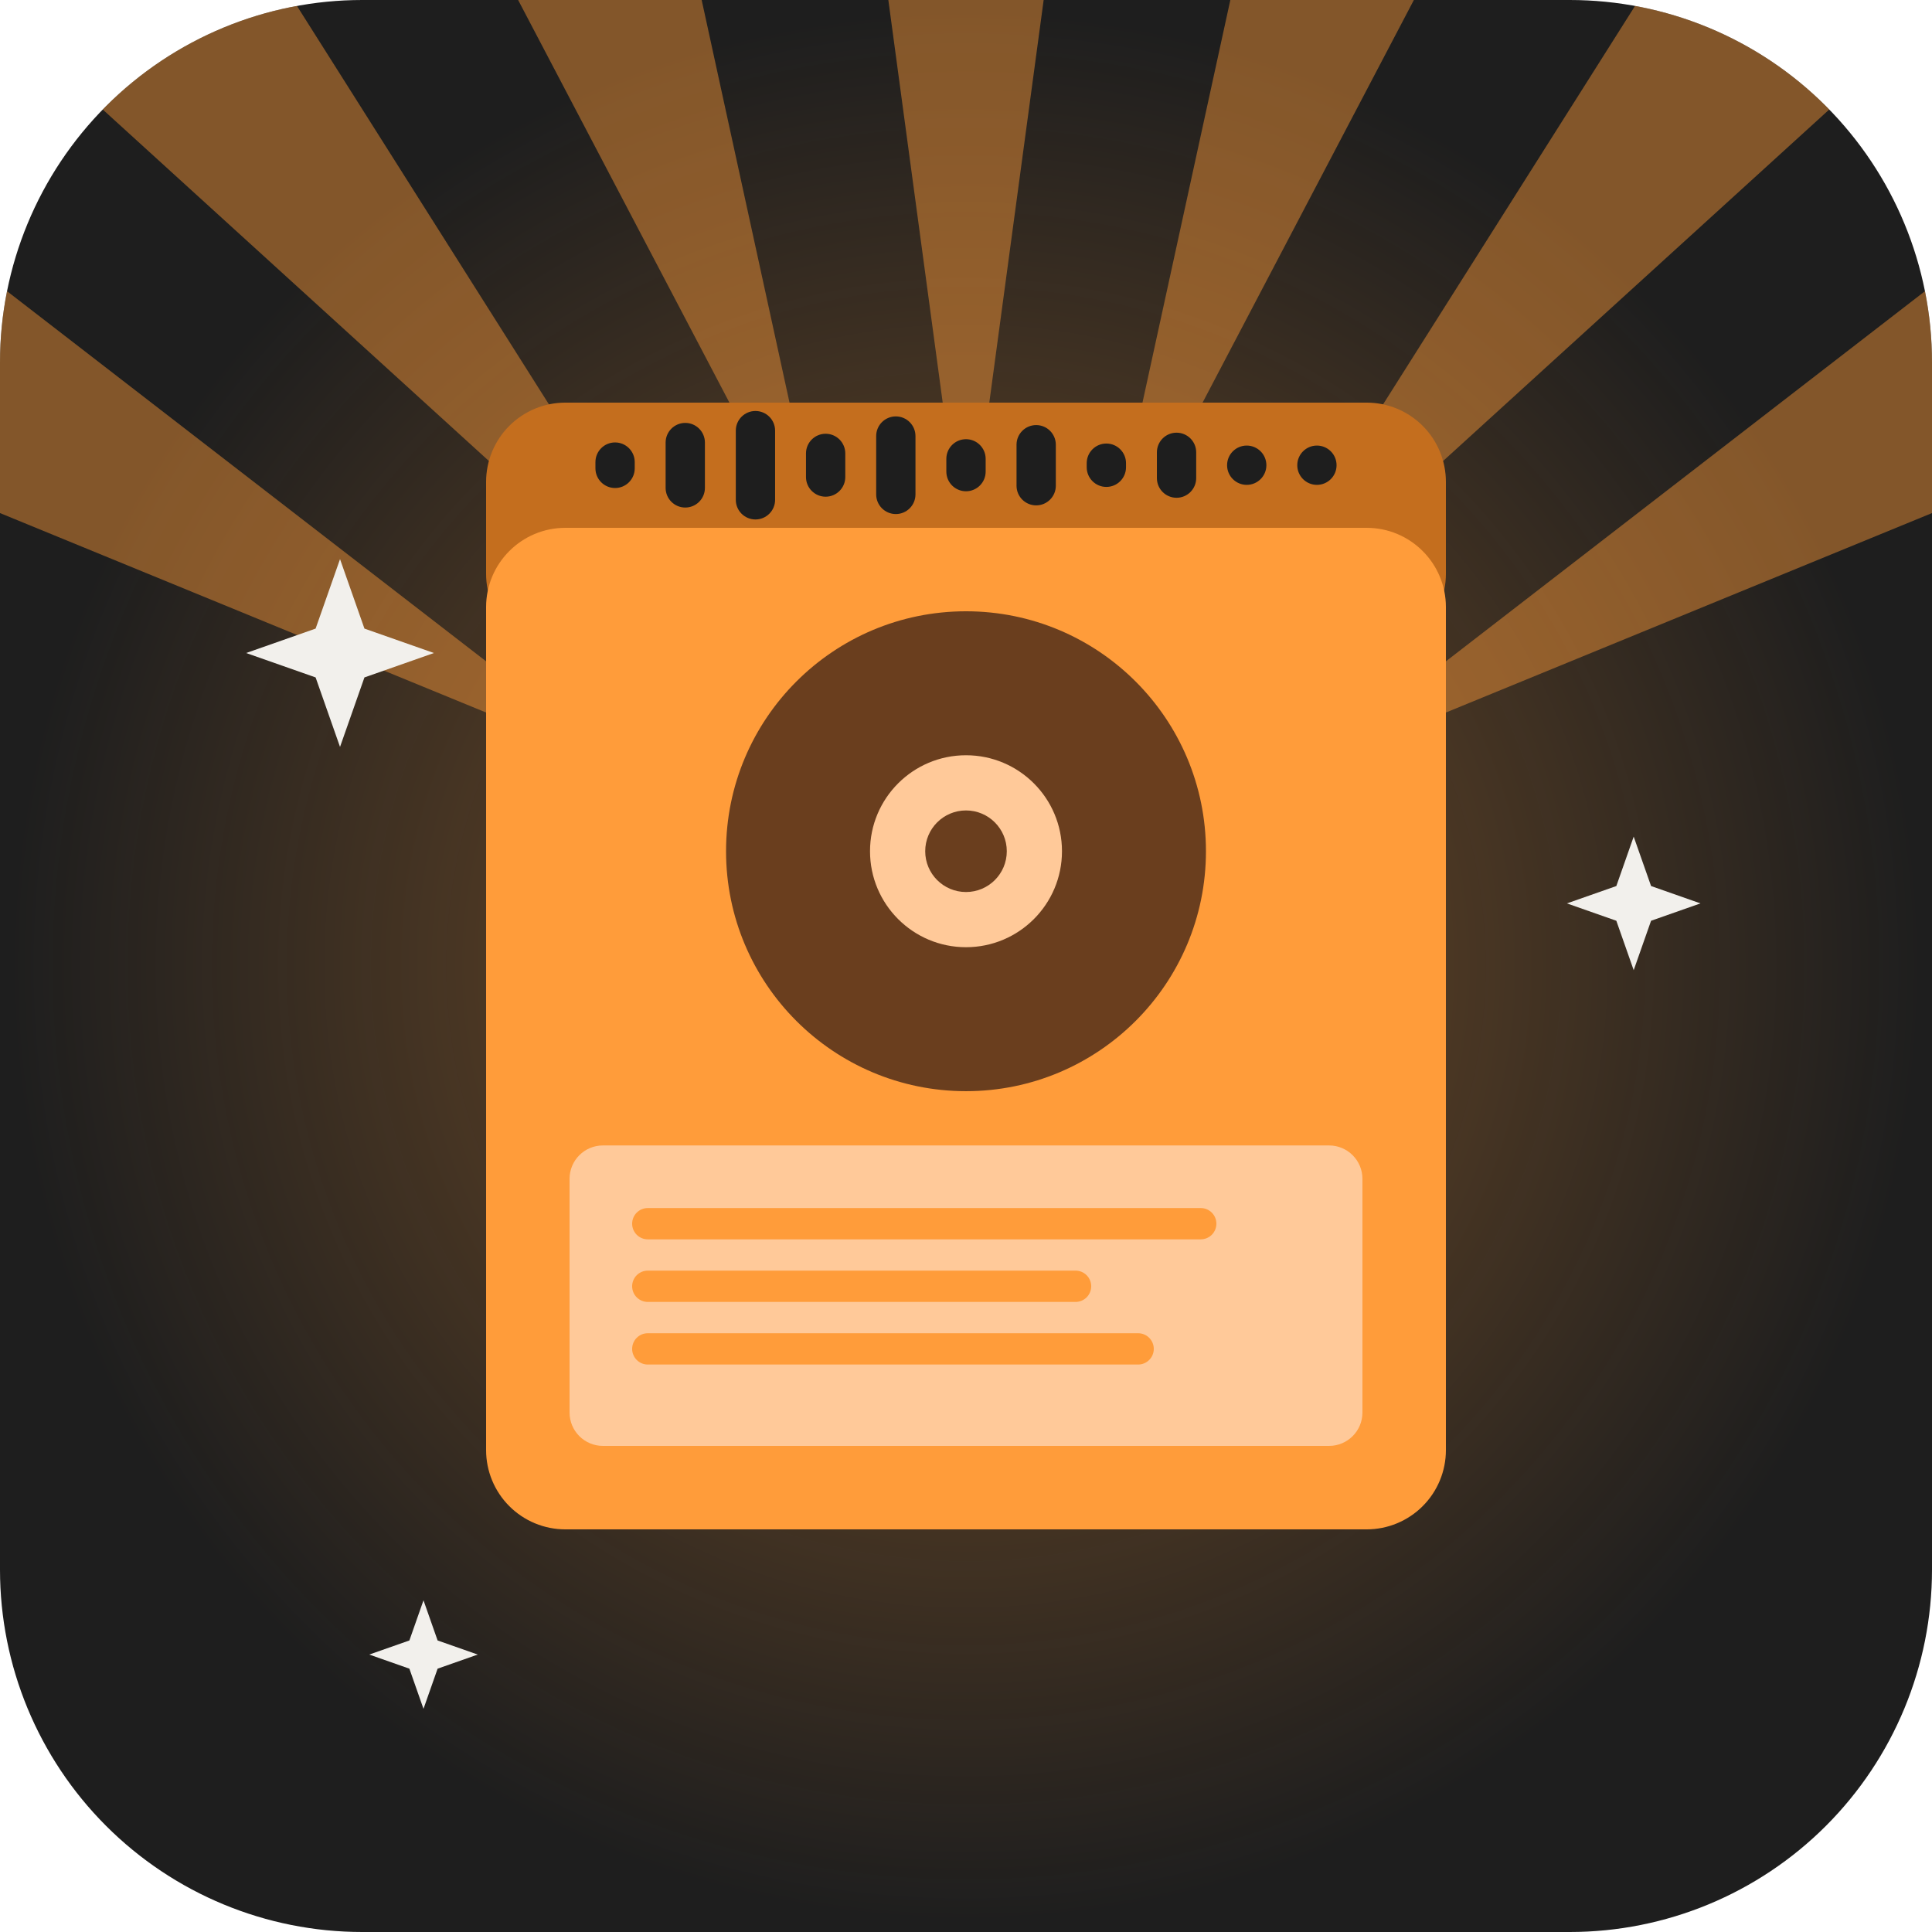
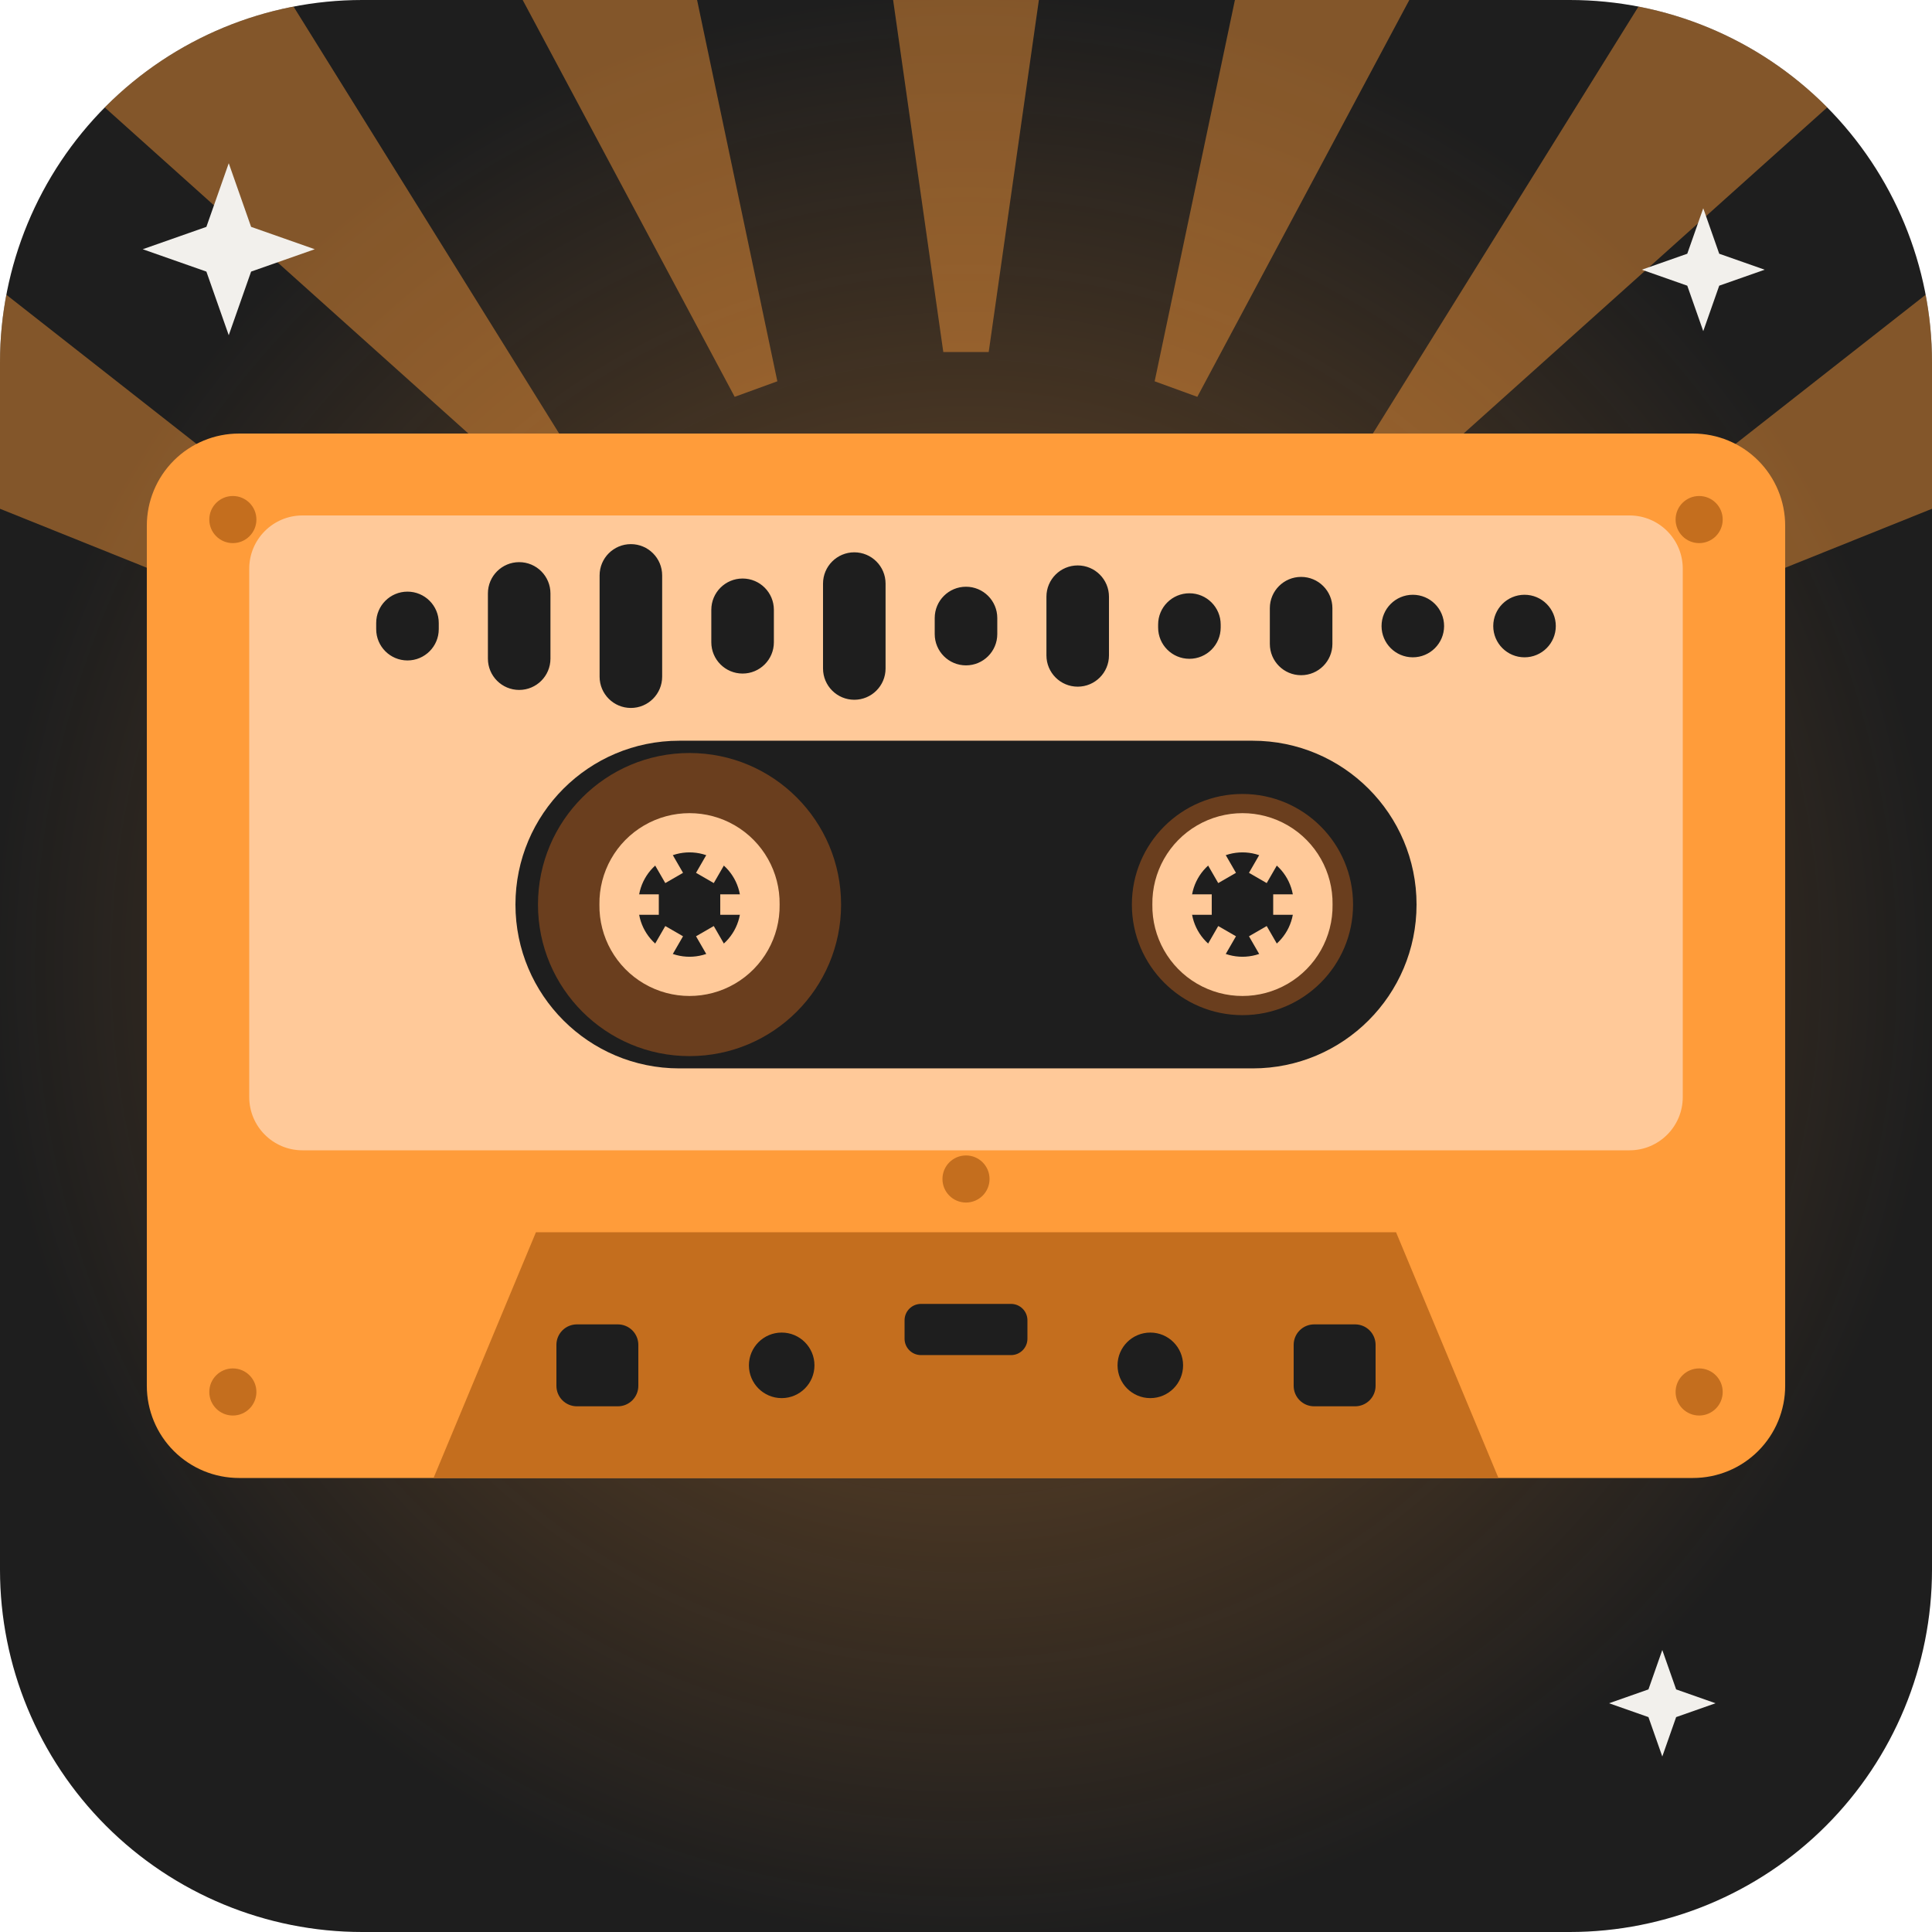
<svg xmlns="http://www.w3.org/2000/svg" width="1024" height="1024" viewBox="0 0 1024 1024" fill="none">
  <g>
    <g>
      <g clip-path="url(#clip1)">
        <path transform="matrix(1 0 0 1 0 0)" d="M192 0L832 0C882.922 0 931.758 20.229 967.765 56.235C1003.771 92.242 1024 141.078 1024 192L1024 192L1024 832C1024 882.922 1003.771 931.758 967.765 967.765C931.758 1003.771 882.922 1024 832 1024L832 1024L192 1024C141.078 1024 92.242 1003.771 56.235 967.765C20.229 931.758 0 882.922 0 832L0 832L0 192C0 141.078 20.229 92.242 56.235 56.235C92.242 20.229 141.078 0 192 0L192 0Z" fill="#1E1E1E" />
      </g>
      <g clip-path="url(#clip2)">
-         <path transform="matrix(1 0 0 1 3.277 3.277)" d="M1017.446 508.723C1017.446 663.54 946.948 809.932 825.907 906.459C704.866 1002.986 546.457 1039.142 395.522 1004.692C244.586 970.242 117.552 868.935 50.379 729.45C-16.793 589.965 -16.793 427.482 50.379 287.996C117.552 148.511 244.586 47.205 395.522 12.755C546.457 -21.695 704.866 14.461 825.907 110.987C946.948 207.514 1017.446 353.906 1017.446 508.723" fill="url(#paint3)" />
+         <path transform="matrix(1 0 0 1 -9.011 -9.011)" d="M1042.022 521.011C1042.022 679.568 969.821 829.496 845.856 928.354C721.892 1027.213 559.656 1064.242 405.075 1028.96C250.494 993.677 120.391 889.924 51.596 747.069C-17.199 604.215 -17.199 437.807 51.596 294.953C120.391 152.098 250.494 48.345 405.075 13.063C559.656 -22.219 721.892 14.81 845.856 113.668C969.821 212.527 1042.022 362.455 1042.022 521.011" fill="url(#paint3)" />
      </g>
      <g opacity="0.45" clip-path="url(#clip2)">
-         <path transform="matrix(1 0 0 1 -346.76 -422.88)" d="M625.08 809.02L0 552.53L98.26 382.34L632.92 795.43L625.08 809.02ZM682.21 736.69L182.56 281.88L333.1 155.56L694.24 726.6L682.21 736.69ZM760.65 688.26L446.68 89.98L631.35 22.77L775.39 682.89L760.65 688.26ZM850.91 669.58L760.5 0L957.02 0L866.61 669.58L850.91 669.58ZM942.13 682.89L1086.17 22.77L1270.84 89.98L956.87 688.26L942.13 682.89ZM1023.28 726.6L1384.42 155.56L1534.96 281.88L1035.31 736.69L1023.28 726.6ZM1084.6 795.43L1619.26 382.34L1717.52 552.53L1092.44 809.02L1084.6 795.43Z" fill="#FF9C3A" />
+         <path transform="matrix(1 0 0 1 -330.86 -405.57)" d="M555.03 765.29L0 542.31L96.44 375.27L567.06 744.44L555.03 765.29ZM624.47 676.03L179.18 276.66L326.94 152.68L642.91 660.56L624.47 676.03ZM720.26 615.9L438.41 88.32L619.66 22.35L742.87 607.67L720.26 615.9ZM830.83 592.16L746.42 0L939.3 0L854.89 592.16L830.83 592.16ZM942.85 607.67L1066.06 22.35L1247.31 88.32L965.46 615.9L942.85 607.67ZM1042.81 660.56L1358.78 152.68L1506.54 276.66L1061.25 676.03L1042.81 660.56ZM1118.66 744.44L1589.28 375.27L1685.72 542.31L1130.69 765.29L1118.66 744.44Z" fill="#FF9C3A" />
      </g>
      <g clip-path="url(#clip2)">
-         <path transform="matrix(1 0 0 1 257.64 213.4)" d="M42.02 0L466.7 0C477.846 0 488.536 4.428 496.416 12.311C504.297 20.193 508.723 30.884 508.72 42.03L508.72 90.69C508.72 113.897 489.907 132.71 466.7 132.71L42.02 132.71C18.813 132.71 0 113.897 0 90.69L0 42.03C-0.003 30.884 4.423 20.193 12.304 12.311C20.184 4.428 30.874 0 42.02 0Z" fill="#C46E1E" />
+         <path transform="matrix(1 0 0 1 77.82 229.79)" d="M48.85 0L819.51 0C832.465 -0.003 844.89 5.142 854.052 14.301C863.213 23.461 868.36 35.885 868.36 48.84L868.36 504.73C868.36 517.685 863.213 530.109 854.052 539.269C844.89 548.428 832.465 553.573 819.51 553.57L48.85 553.57C35.895 553.573 23.47 548.428 14.308 539.269C5.147 530.109 0 517.685 0 504.73L0 48.84C0 35.885 5.147 23.461 14.308 14.301C23.47 5.142 35.895 -0.003 48.85 0Z" fill="#FF9C3A" />
      </g>
      <g clip-path="url(#clip2)">
-         <path transform="matrix(1 0 0 1 315.59 217.83)" d="M10.41 16.67L10.41 16.67C16.165 16.67 20.83 21.335 20.83 27.09L20.83 30.41C20.83 36.165 16.165 40.83 10.41 40.83L10.41 40.83C4.659 40.824 0 36.161 0 30.41L0 27.09C0 21.339 4.659 16.676 10.41 16.67ZM47.61 6.32L47.61 6.32C53.365 6.32 58.03 10.985 58.03 16.74L58.03 40.76C58.03 46.515 53.365 51.18 47.61 51.18L47.61 51.18C41.859 51.174 37.2 46.511 37.2 40.76L37.2 16.74C37.2 10.989 41.859 6.326 47.61 6.32ZM84.81 0L84.81 0C90.561 0 95.224 4.659 95.23 10.41L95.23 47.09C95.224 52.841 90.561 57.5 84.81 57.5L84.81 57.5C79.063 57.494 74.406 52.837 74.4 47.09L74.4 10.41C74.406 4.663 79.063 0.006 84.81 0ZM122.01 12.07L122.01 12.07C127.765 12.07 132.43 16.735 132.43 22.49L132.43 35.01C132.43 40.765 127.765 45.43 122.01 45.43L122.01 45.43C116.259 45.424 111.6 40.761 111.6 35.01L111.6 22.49C111.6 16.739 116.259 12.076 122.01 12.07ZM159.21 2.87L159.21 2.87C164.965 2.87 169.63 7.535 169.63 13.29L169.63 44.21C169.63 49.965 164.965 54.63 159.21 54.63L159.21 54.63C153.459 54.624 148.8 49.961 148.8 44.21L148.8 13.29C148.8 7.539 153.459 2.876 159.21 2.87ZM196.41 14.95L196.41 14.95C202.161 14.95 206.824 19.609 206.83 25.36L206.83 32.14C206.824 37.891 202.161 42.55 196.41 42.55L196.41 42.55C190.659 42.55 185.996 37.891 185.99 32.14L185.99 25.36C185.996 19.609 190.659 14.95 196.41 14.95ZM233.61 7.47L233.61 7.47C239.361 7.476 244.02 12.139 244.02 17.89L244.02 39.61C244.02 45.361 239.361 50.024 233.61 50.03L233.61 50.03C227.855 50.03 223.19 45.365 223.19 39.61L223.19 17.89C223.19 12.135 227.855 7.47 233.61 7.47ZM270.81 17.25L270.81 17.25C276.557 17.256 281.214 21.913 281.22 27.66L281.22 29.84C281.214 35.587 276.557 40.244 270.81 40.25L270.81 40.25C265.059 40.25 260.396 35.591 260.39 29.84L260.39 27.66C260.396 21.909 265.059 17.25 270.81 17.25ZM308.01 11.5L308.01 11.5C313.757 11.506 318.414 16.163 318.42 21.91L318.42 35.59C318.414 41.337 313.757 45.994 308.01 46L308.01 46C302.259 46 297.596 41.341 297.59 35.59L297.59 21.91C297.596 16.159 302.259 11.5 308.01 11.5ZM345.21 18.33L345.21 18.33C350.961 18.336 355.62 22.999 355.62 28.75L355.62 28.75C355.614 34.497 350.957 39.154 345.21 39.16L345.21 39.16C339.459 39.16 334.796 34.501 334.79 28.75L334.79 28.75C334.79 22.995 339.455 18.33 345.21 18.33ZM382.41 18.33L382.41 18.33C388.161 18.336 392.82 22.999 392.82 28.75L392.82 28.75C392.814 34.497 388.157 39.154 382.41 39.16L382.41 39.16C376.659 39.16 371.996 34.501 371.99 28.75L371.99 28.75C371.99 22.995 376.655 18.33 382.41 18.33Z" fill="#1E1E1E" />
+         <path transform="matrix(1 0 0 1 229.79 653.11)" d="M54.27 0L510.15 0L564.42 130.25L0 130.25L54.27 0Z" fill="#C46E1E" />
      </g>
      <g clip-path="url(#clip2)">
-         <path transform="matrix(1 0 0 1 257.64 279.76)" d="M42.02 0L466.7 0C489.907 0 508.72 18.813 508.72 42.02L508.72 488.81C508.723 499.956 504.297 510.647 496.416 518.529C488.536 526.412 477.846 530.84 466.7 530.84L42.02 530.84C30.874 530.84 20.184 526.412 12.304 518.529C4.423 510.647 -0.003 499.956 0 488.81L0 42.02C0 18.813 18.813 0 42.02 0Z" fill="#FF9C3A" />
+         <path transform="matrix(1 0 0 1 132.1 273.2)" d="M28.22 0L731.58 0C747.165 0 759.8 12.635 759.8 28.22L759.8 308.27C759.8 323.855 747.165 336.49 731.58 336.49L28.22 336.49C12.635 336.49 0 323.855 0 308.27L0 28.22C0 12.635 12.635 0 28.22 0Z" fill="#FFC999" />
      </g>
      <g clip-path="url(#clip2)">
-         <path transform="matrix(1 0 0 1 301.88 607.11)" d="M17.69 0L402.55 0C412.32 0 420.24 7.92 420.24 17.69L420.24 141.56C420.24 151.33 412.32 159.25 402.55 159.25L17.69 159.25C7.92 159.25 0 151.33 0 141.56L0 17.69C0 7.92 7.92 0 17.69 0Z" fill="#FFC999" />
+         <path transform="matrix(1 0 0 1 273.2 392.6)" d="M86.84 0L390.76 0C438.72 0 477.6 38.88 477.6 86.84L477.6 86.84C477.594 134.797 438.717 173.67 390.76 173.67L86.84 173.67C38.883 173.67 0.006 134.797 0 86.84L0 86.84C0 38.88 38.88 0 86.84 0Z" fill="#1E1E1E" />
      </g>
      <g clip-path="url(#clip2)">
-         <path transform="matrix(1 0 0 1 335.05 640.29)" d="M8.3 0L301.37 0C305.948 0 309.66 3.712 309.66 8.29L309.66 8.29C309.663 10.49 308.79 12.602 307.235 14.158C305.68 15.715 303.57 16.59 301.37 16.59L8.3 16.59C6.098 16.593 3.985 15.719 2.428 14.162C0.871 12.605 -0.003 10.492 0 8.29L0 8.29C0 6.09 0.875 3.98 2.432 2.425C3.988 0.87 6.1 -0.003 8.3 0ZM8.3 33.17L235.01 33.17C237.212 33.167 239.325 34.041 240.882 35.598C242.439 37.155 243.313 39.268 243.31 41.47L243.31 41.47C243.31 43.67 242.435 45.78 240.878 47.335C239.322 48.89 237.21 49.763 235.01 49.76L8.3 49.76C6.1 49.763 3.988 48.89 2.432 47.335C0.875 45.78 0 43.67 0 41.47L0 41.47C-0.003 39.268 0.871 37.155 2.428 35.598C3.985 34.041 6.098 33.167 8.3 33.17ZM8.3 66.35L268.19 66.35C270.39 66.35 272.5 67.225 274.055 68.782C275.61 70.338 276.483 72.45 276.48 74.65L276.48 74.65C276.48 79.228 272.768 82.94 268.19 82.94L8.3 82.94C6.1 82.943 3.988 82.07 2.432 80.515C0.875 78.96 0 76.85 0 74.65L0 74.65C-0.003 72.448 0.871 70.335 2.428 68.778C3.985 67.221 6.098 66.347 8.3 66.35Z" fill="#FF9C3A" />
+         <path transform="matrix(1 0 0 1 199.39 288.4)" d="M16.58 25.18L16.58 25.18C25.737 25.18 33.16 32.603 33.16 41.76L33.16 45.07C33.16 54.227 25.737 61.65 16.58 61.65L16.58 61.65C7.423 61.65 0 54.227 0 45.07L0 41.76C0 32.603 7.423 25.18 16.58 25.18ZM75.79 9.55L75.79 9.55C84.943 9.556 92.36 16.977 92.36 26.13L92.36 60.71C92.354 69.859 84.939 77.274 75.79 77.28L75.79 77.28C66.637 77.28 59.216 69.863 59.21 60.71L59.21 26.13C59.21 16.973 66.633 9.55 75.79 9.55ZM134.99 0L134.99 0C144.147 0 151.57 7.423 151.57 16.58L151.57 70.26C151.564 79.413 144.143 86.83 134.99 86.83L134.99 86.83C125.837 86.83 118.416 79.413 118.41 70.26L118.41 16.58C118.41 7.423 125.833 0 134.99 0ZM194.2 18.23L194.2 18.23C203.357 18.23 210.78 25.653 210.78 34.81L210.78 52.02C210.78 61.177 203.357 68.6 194.2 68.6L194.2 68.6C185.043 68.6 177.62 61.177 177.62 52.02L177.62 34.81C177.62 25.653 185.043 18.23 194.2 18.23ZM253.4 4.34L253.4 4.34C262.557 4.34 269.98 11.763 269.98 20.92L269.98 65.92C269.974 75.073 262.553 82.49 253.4 82.49L253.4 82.49C244.251 82.484 236.836 75.069 236.83 65.92L236.83 20.92C236.83 11.767 244.247 4.346 253.4 4.34ZM312.61 22.58L312.61 22.58C321.763 22.58 329.184 29.997 329.19 39.15L329.19 47.68C329.19 56.837 321.767 64.26 312.61 64.26L312.61 64.26C303.453 64.26 296.03 56.837 296.03 47.68L296.03 39.15C296.036 29.997 303.457 22.58 312.61 22.58ZM371.82 11.29L371.82 11.29C380.973 11.296 388.39 18.717 388.39 27.87L388.39 58.97C388.39 68.123 380.973 75.544 371.82 75.55L371.82 75.55C362.663 75.55 355.24 68.127 355.24 58.97L355.24 27.87C355.24 18.713 362.663 11.29 371.82 11.29ZM431.02 26.05L431.02 26.05C440.177 26.05 447.6 33.473 447.6 42.63L447.6 44.21C447.594 53.363 440.173 60.78 431.02 60.78L431.02 60.78C421.867 60.78 414.446 53.363 414.44 44.21L414.44 42.63C414.44 33.473 421.863 26.05 431.02 26.05ZM490.23 17.37L490.23 17.37C499.383 17.37 506.804 24.787 506.81 33.94L506.81 52.89C506.81 62.047 499.387 69.47 490.23 69.47L490.23 69.47C481.073 69.47 473.65 62.047 473.65 52.89L473.65 33.94C473.656 24.787 481.077 17.37 490.23 17.37ZM549.43 26.84L549.43 26.84C558.587 26.84 566.01 34.263 566.01 43.42L566.01 43.42C566.004 52.573 558.583 59.99 549.43 59.99L549.43 59.99C540.281 59.984 532.866 52.569 532.86 43.42L532.86 43.42C532.86 34.267 540.277 26.846 549.43 26.84ZM608.64 26.84L608.64 26.84C617.797 26.84 625.22 34.263 625.22 43.42L625.22 43.42C625.214 52.573 617.793 59.99 608.64 59.99L608.64 59.99C599.487 59.99 592.066 52.573 592.06 43.42L592.06 43.42C592.06 34.263 599.483 26.84 608.64 26.84Z" fill="#1E1E1E" />
      </g>
      <g clip-path="url(#clip2)">
-         <path transform="matrix(1 0 0 1 384.82 323.99)" d="M0 127.18C0 197.42 56.94 254.36 127.18 254.36C197.42 254.36 254.36 197.42 254.36 127.18C254.36 56.94 197.42 0 127.18 0C56.94 0 0 56.94 0 127.18Z" fill="#6A3E1E" />
+         <path transform="matrix(1 0 0 1 285.14 399.11)" d="M0 80.325C0 35.963 35.963 0 80.325 0C124.687 0 160.65 35.963 160.65 80.325C160.65 124.687 124.687 160.65 80.325 160.65C35.963 160.65 0 124.687 0 80.325ZM314.78 80.325C314.78 47.953 341.023 21.71 373.395 21.71C405.767 21.71 432.01 47.953 432.01 80.325C432.01 112.697 405.767 138.94 373.395 138.94C341.023 138.94 314.78 112.697 314.78 80.325Z" fill="#6A3E1E" />
      </g>
      <g clip-path="url(#clip2)">
-         <path transform="matrix(1 0 0 1 461.13 400.3)" d="M0 50.87C0 78.965 22.775 101.74 50.87 101.74C78.965 101.74 101.74 78.965 101.74 50.87C101.74 22.775 78.965 0 50.87 0C22.775 0 0 22.775 0 50.87Z" fill="#FFC999" />
+         <path transform="matrix(1 0 0 1 110.93 262.89)" d="M0 12.485C0 5.59 5.59 0 12.485 0C19.38 0 24.97 5.59 24.97 12.485C24.97 19.381 19.38 24.971 12.485 24.971C5.59 24.971 0 19.381 0 12.485ZM777.17 12.485C777.17 5.59 782.76 0 789.655 0C796.55 0 802.14 5.59 802.14 12.485C802.14 19.381 796.55 24.971 789.655 24.971C782.76 24.971 777.17 19.381 777.17 12.485ZM0 474.885C0 467.989 5.59 462.399 12.485 462.399C19.38 462.399 24.97 467.989 24.97 474.885C24.97 481.78 19.38 487.37 12.485 487.37C5.59 487.37 0 481.78 0 474.885ZM777.17 474.885C777.17 467.989 782.76 462.399 789.655 462.399C796.55 462.399 802.14 467.989 802.14 474.885C802.14 481.78 796.55 487.37 789.655 487.37C782.76 487.37 777.17 481.78 777.17 474.885ZM388.59 362.002C388.59 355.11 394.177 349.522 401.07 349.522C407.963 349.522 413.55 355.11 413.55 362.002C413.55 368.895 407.963 374.483 401.07 374.483C394.177 374.483 388.59 368.895 388.59 362.002Z" fill="#C46E1E" />
      </g>
      <g clip-path="url(#clip2)">
-         <path transform="matrix(1 0 0 1 490.38 429.55)" d="M0 21.62C0 33.56 9.68 43.24 21.62 43.24C33.56 43.24 43.24 33.56 43.24 21.62C43.24 9.68 33.56 0 21.62 0C9.68 0 0 9.68 0 21.62Z" fill="#6A3E1E" />
+         <path transform="matrix(1 0 0 1 294.91 691.1)" d="M102.03 32.56C102.03 22.967 109.807 15.19 119.4 15.19C128.993 15.19 136.77 22.967 136.77 32.56C136.77 42.153 128.993 49.93 119.4 49.93C109.807 49.93 102.03 42.153 102.03 32.56ZM297.41 32.56C297.41 22.967 305.187 15.19 314.78 15.19C324.373 15.19 332.15 22.967 332.15 32.56C332.15 42.153 324.373 49.93 314.78 49.93C305.187 49.93 297.41 42.153 297.41 32.56ZM10.86 10.85L32.57 10.85C35.449 10.85 38.211 11.994 40.246 14.031C42.281 16.068 43.423 18.831 43.42 21.71L43.42 43.42C43.42 49.412 38.562 54.27 32.57 54.27L10.86 54.27C7.981 54.273 5.218 53.131 3.181 51.096C1.144 49.061 0 46.299 0 43.42L0 21.71C-0.003 18.829 1.141 16.065 3.178 14.028C5.215 11.991 7.979 10.847 10.86 10.85ZM401.61 10.85L423.32 10.85C426.201 10.847 428.965 11.991 431.002 14.028C433.039 16.065 434.183 18.829 434.18 21.71L434.18 43.42C434.18 46.299 433.036 49.061 430.999 51.096C428.962 53.131 426.199 54.273 423.32 54.27L401.61 54.27C395.618 54.27 390.76 49.412 390.76 43.42L390.76 21.71C390.757 18.831 391.899 16.068 393.934 14.031C395.969 11.994 398.731 10.85 401.61 10.85ZM193.21 0L240.97 0C245.764 0 249.65 3.886 249.65 8.68L249.65 18.45C249.65 23.244 245.764 27.13 240.97 27.13L193.21 27.13C188.416 27.13 184.53 23.244 184.53 18.45L184.53 8.68C184.53 3.886 188.416 0 193.21 0Z" fill="#1E1E1E" />
      </g>
      <g clip-path="url(#clip2)">
-         <path transform="matrix(1 0 0 1 130.46 296.35)" d="M49.76 0L62.7 36.82L99.53 49.76L62.7 62.7L49.76 99.53L36.82 62.7L0 49.76L36.82 36.82L49.76 0Z" fill="#F2F0EC" />
+         <path transform="matrix(1 0 0 1 317.7 430.988)" d="M0.005 48.451C-0.244 31.225 8.803 15.2 23.681 6.514C38.559 -2.171 56.961 -2.171 71.839 6.514C86.717 15.2 95.764 31.225 95.515 48.451C95.764 65.677 86.717 81.702 71.839 90.388C56.961 99.074 38.559 99.074 23.681 90.388C8.803 81.702 -0.244 65.677 0.005 48.451ZM293.075 48.451C292.826 31.225 301.873 15.2 316.751 6.514C331.629 -2.171 350.031 -2.171 364.909 6.514C379.787 15.2 388.834 31.225 388.585 48.451C388.834 65.677 379.787 81.702 364.909 90.388C350.031 99.074 331.629 99.074 316.751 90.388C301.873 81.702 292.826 65.677 293.075 48.451Z" fill="#FFC999" />
      </g>
      <g clip-path="url(#clip2)">
-         <path transform="matrix(1 0 0 1 830.5 443.43)" d="M35.39 0L44.6 26.19L70.78 35.39L44.6 44.59L35.39 70.78L26.19 44.59L0 35.39L26.19 26.19L35.39 0Z" fill="#F2F0EC" />
+         <path transform="matrix(1 0 0 1 338.32 451.778)" d="M0.005 27.661C-0.183 17.842 4.947 8.688 13.42 3.723C21.893 -1.241 32.387 -1.241 40.86 3.723C49.333 8.688 54.464 17.842 54.275 27.661C54.464 37.48 49.333 46.634 40.86 51.598C32.387 56.563 21.893 56.563 13.42 51.598C4.947 46.634 -0.183 37.48 0.005 27.661ZM293.075 27.661C292.886 17.842 298.017 8.688 306.49 3.723C314.963 -1.241 325.457 -1.241 333.93 3.723C342.403 8.688 347.533 17.842 347.345 27.661C347.533 37.48 342.403 46.634 333.93 51.598C325.457 56.563 314.963 56.563 306.49 51.598C298.017 46.634 292.886 37.48 293.075 27.661Z" fill="#1E1E1E" />
      </g>
      <g clip-path="url(#clip2)">
-         <path transform="matrix(1 0 0 1 195.71 848.2)" d="M28.75 0L36.23 21.28L57.5 28.75L36.23 36.23L28.75 57.51L21.27 36.23L0 28.75L21.27 21.28L28.75 0Z" fill="#F2F0EC" />
+         <path transform="matrix(1 0 0 1 336.16 451.34)" d="M45.59 22.67L58.61 22.67L58.61 33.52L45.59 33.52L45.59 22.67ZM42.15 39.48L48.66 50.76L39.26 56.19L32.75 44.91L42.15 39.48ZM25.86 44.91L19.35 56.19L9.95 50.76L16.46 39.48L25.86 44.91ZM13.02 33.52L0 33.52L0 22.67L13.02 22.67L13.02 33.52ZM16.46 16.71L9.95 5.43L19.35 0L25.86 11.28L16.46 16.71ZM32.75 11.28L39.26 0L48.66 5.43L42.15 16.71L32.75 11.28ZM338.66 22.67L351.68 22.67L351.68 33.52L338.66 33.52L338.66 22.67ZM335.22 39.48L341.73 50.76L332.33 56.19L325.82 44.91L335.22 39.48ZM318.93 44.91L312.42 56.19L303.02 50.76L309.53 39.48L318.93 44.91ZM306.09 33.52L293.07 33.52L293.07 22.67L306.09 22.67L306.09 33.52ZM309.53 16.71L303.02 5.43L312.42 0L318.93 11.28L309.53 16.71ZM325.82 11.28L332.33 0L341.73 5.43L335.22 16.71L325.82 11.28Z" fill="#FFC999" />
+       </g>
+       <g clip-path="url(#clip2)">
+         <path transform="matrix(1 0 0 1 75.65 86.51)" d="M45.59 0L57.44 33.73L91.18 45.59L57.44 57.44L45.59 91.17L33.74 57.44L0 45.59L33.74 33.73L45.59 0Z" fill="#F2F0EC" />
+       </g>
+       <g clip-path="url(#clip2)">
+         <path transform="matrix(1 0 0 1 870.2 110.39)" d="M32.56 0L41.02 24.09L65.12 32.56L41.02 41.03L32.56 65.12L24.09 41.03L0 32.56L24.09 24.09L32.56 0Z" fill="#F2F0EC" />
+       </g>
+       <g clip-path="url(#clip2)">
+         <path transform="matrix(1 0 0 1 852.83 874.54)" d="M28.22 0L35.56 20.88L56.44 28.22L35.56 35.56L28.22 56.44L20.88 35.56L0 28.22L20.88 20.88L28.22 0Z" fill="#F2F0EC" />
      </g>
    </g>
  </g>
  <defs>
    <clipPath id="clip1">
      <path d="M0 0L1024 0L1024 1024L0 1024Z" />
    </clipPath>
    <clipPath id="clip2" clip-path="url(#clip1)">
      <path d="M192 0L832 0C882.922 0 931.758 20.229 967.765 56.235C1003.771 92.242 1024 141.078 1024 192L1024 192L1024 832C1024 882.922 1003.771 931.758 967.765 967.765C931.758 1003.771 882.922 1024 832 1024L832 1024L192 1024C141.078 1024 92.242 1003.771 56.235 967.765C20.229 931.758 0 882.922 0 832L0 832L0 192C0 141.078 20.229 92.242 56.235 56.235C92.242 20.229 141.078 0 192 0L192 0Z" />
    </clipPath>
-     <radialGradient id="paint3" cx="0" cy="0" r="1" gradientUnits="userSpaceOnUse" gradientTransform="matrix(0 508.723 508.723 0 508.723 508.723)">
+     <radialGradient id="paint3" cx="0" cy="0" r="1" gradientUnits="userSpaceOnUse" gradientTransform="matrix(0 521.011 521.011 0 521.011 521.011)">
      <stop offset="0" stop-color="#FF9C3A" stop-opacity="0.667" />
      <stop offset="0.5" stop-color="#FF9C3A" stop-opacity="0.2" />
      <stop offset="1" stop-color="#FF9C3A" stop-opacity="0" />
    </radialGradient>
  </defs>
</svg>
